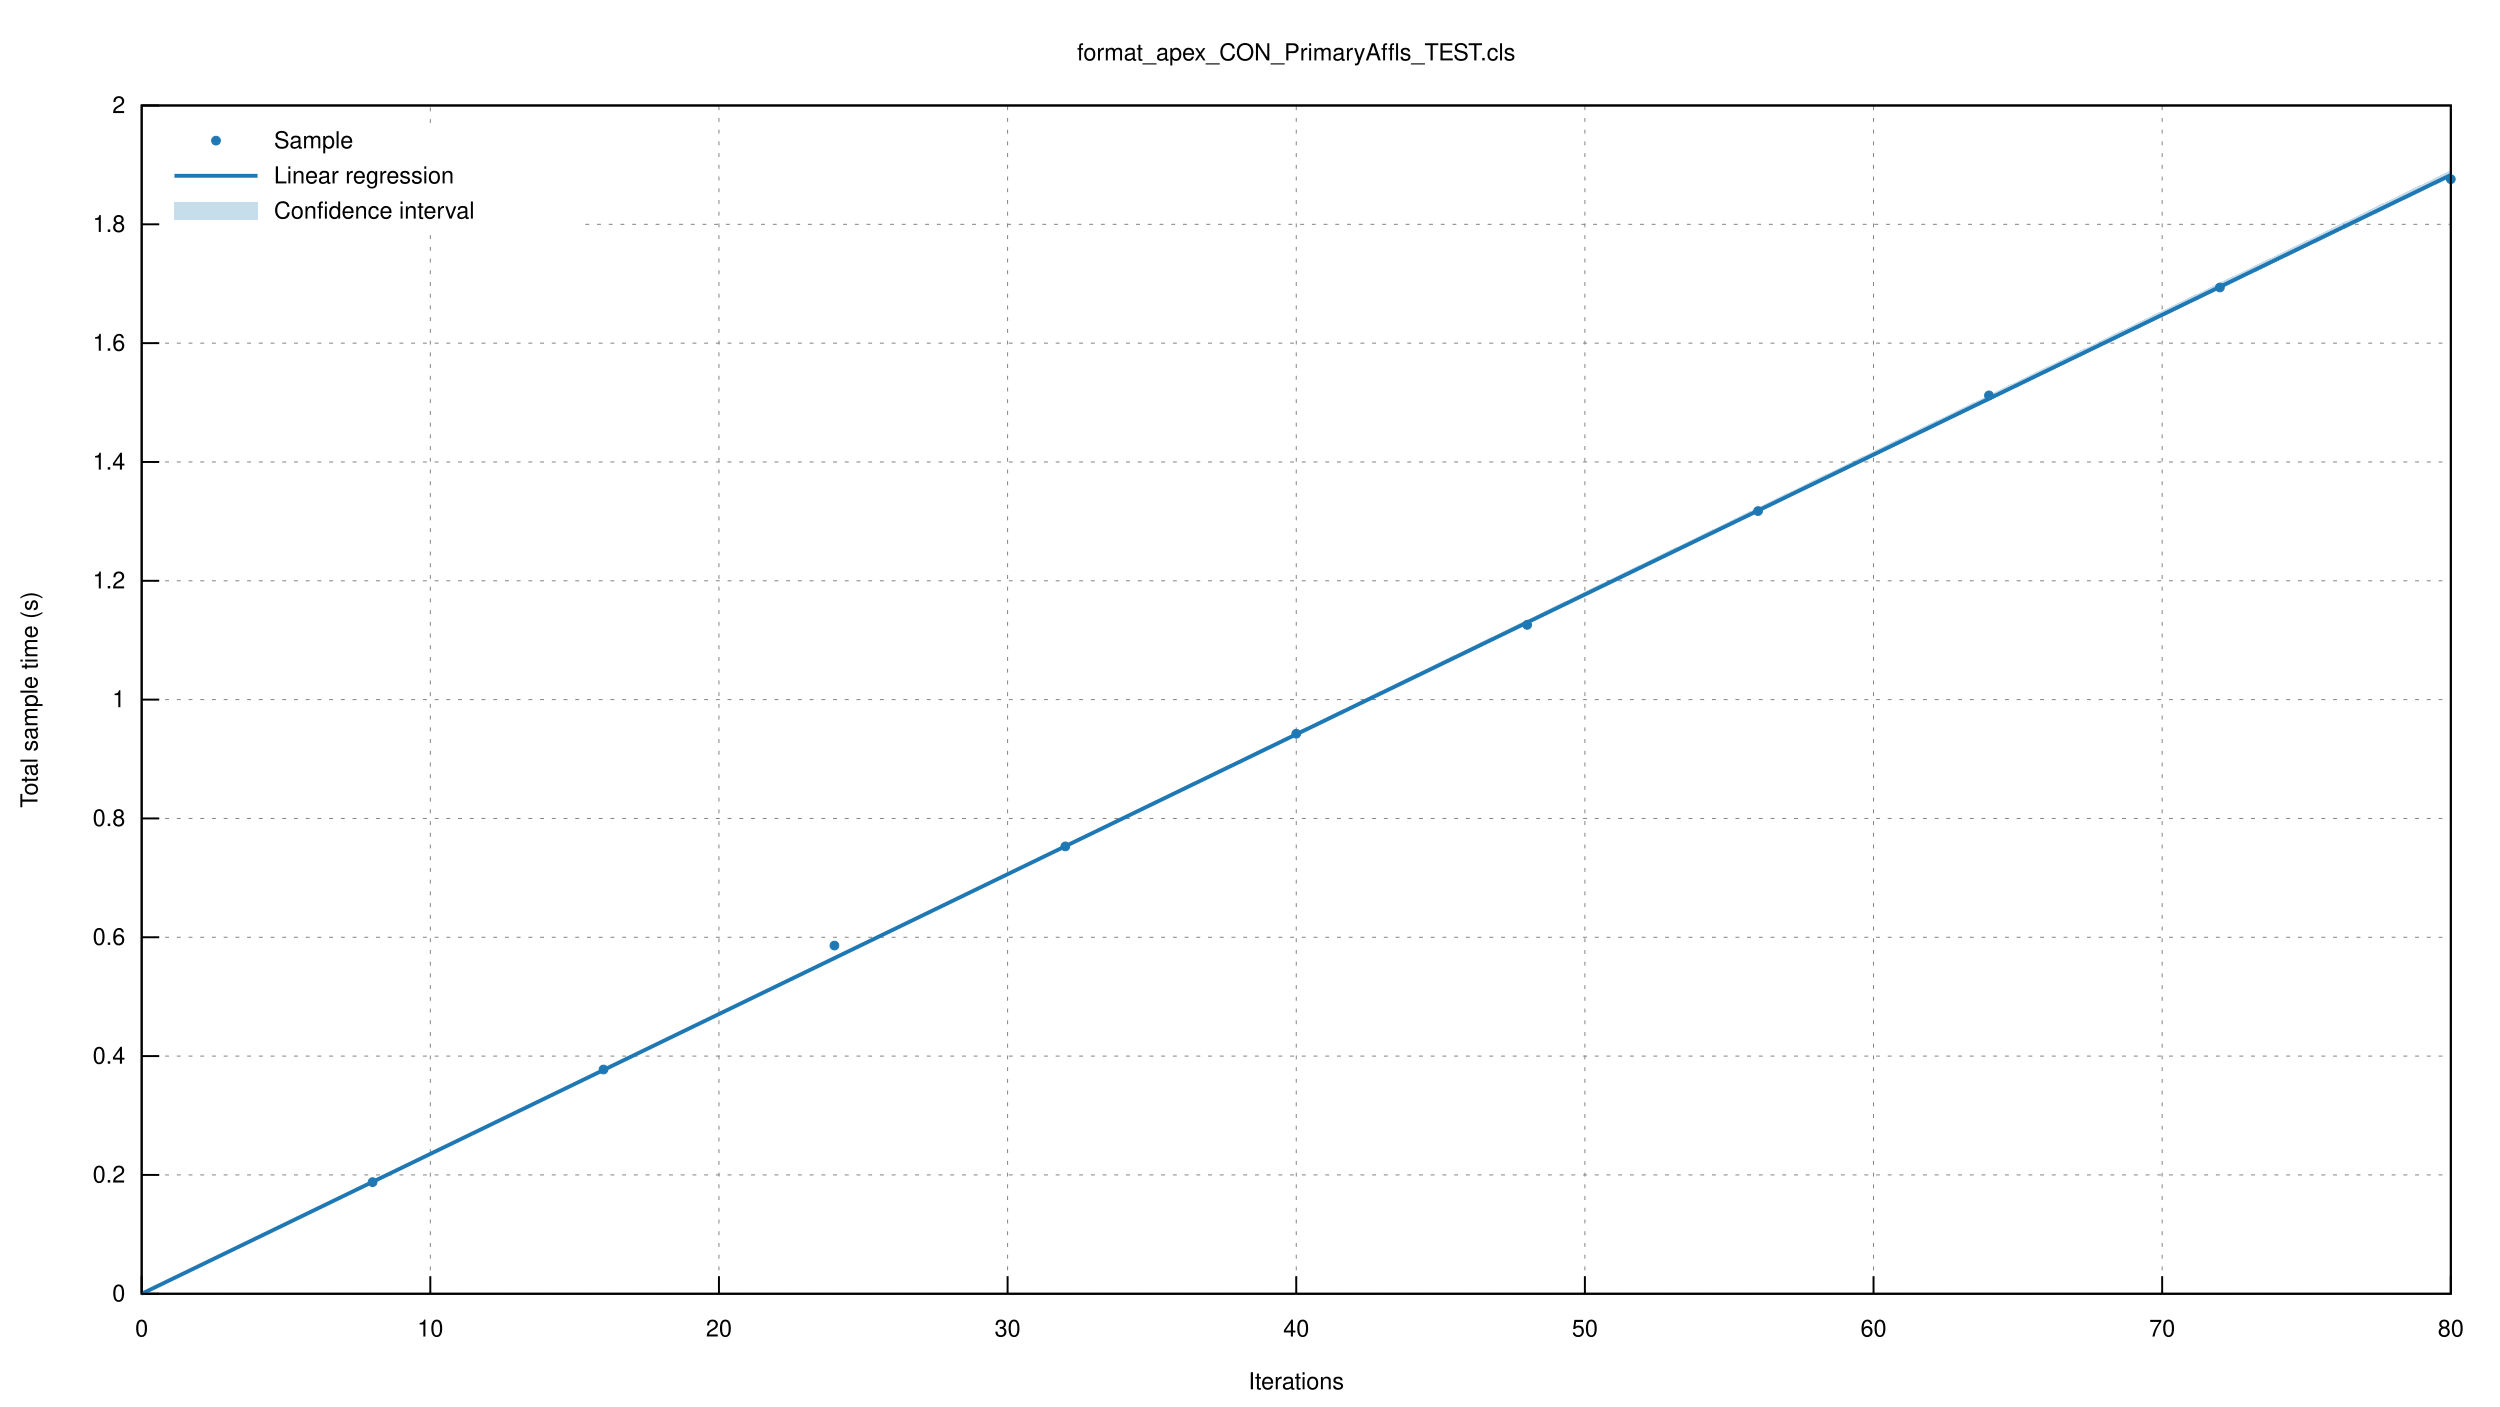
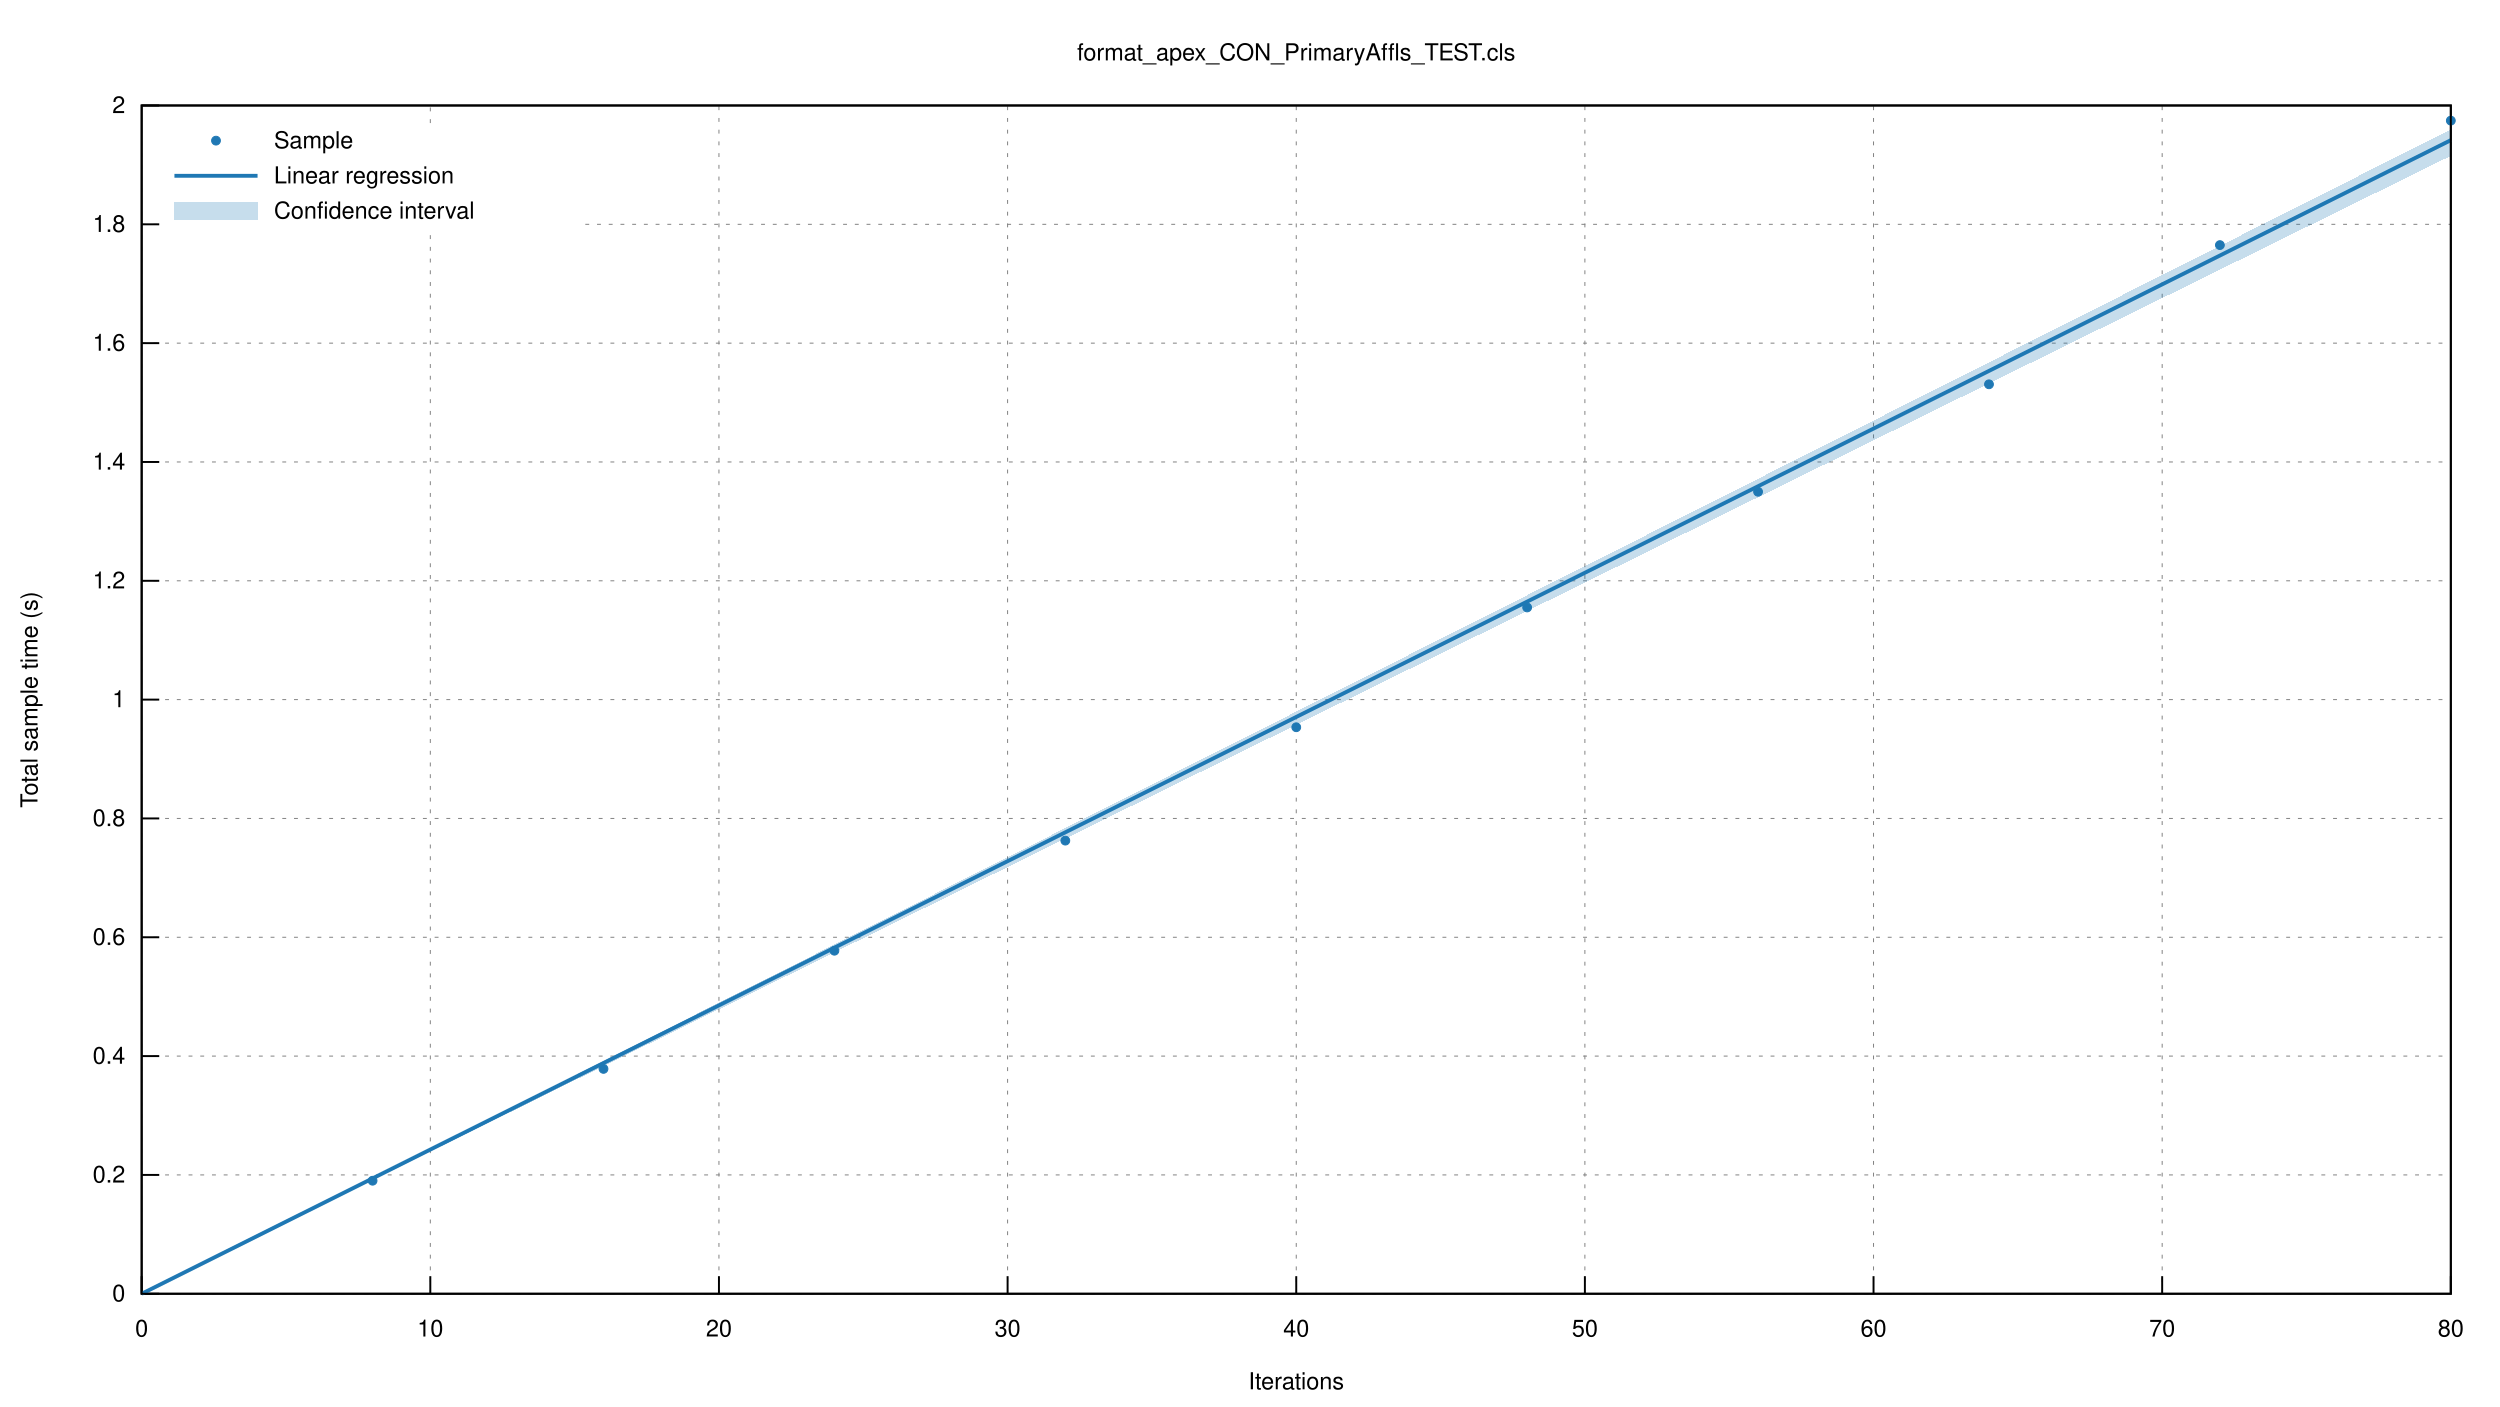
<svg xmlns="http://www.w3.org/2000/svg" xmlns:xlink="http://www.w3.org/1999/xlink" viewBox="0 0 1280 720">
  <g id="gnuplot_canvas">
    <rect x="0" y="0" width="1280" height="720" fill="none" />
    <defs>
      <circle id="gpDot" r="0.5" stroke-width="0.5" stroke="currentColor" />
      <path id="gpPt0" stroke-width="0.222" stroke="currentColor" d="M-1,0 h2 M0,-1 v2" />
      <path id="gpPt1" stroke-width="0.222" stroke="currentColor" d="M-1,-1 L1,1 M1,-1 L-1,1" />
      <path id="gpPt2" stroke-width="0.222" stroke="currentColor" d="M-1,0 L1,0 M0,-1 L0,1 M-1,-1 L1,1 M-1,1 L1,-1" />
      <rect id="gpPt3" stroke-width="0.222" stroke="currentColor" x="-1" y="-1" width="2" height="2" />
      <rect id="gpPt4" stroke-width="0.222" stroke="currentColor" fill="currentColor" x="-1" y="-1" width="2" height="2" />
      <circle id="gpPt5" stroke-width="0.222" stroke="currentColor" cx="0" cy="0" r="1" />
      <use xlink:href="#gpPt5" id="gpPt6" fill="currentColor" stroke="none" />
      <path id="gpPt7" stroke-width="0.222" stroke="currentColor" d="M0,-1.33 L-1.33,0.67 L1.33,0.67 z" />
      <use xlink:href="#gpPt7" id="gpPt8" fill="currentColor" stroke="none" />
      <use xlink:href="#gpPt7" id="gpPt9" stroke="currentColor" transform="rotate(180)" />
      <use xlink:href="#gpPt9" id="gpPt10" fill="currentColor" stroke="none" />
      <use xlink:href="#gpPt3" id="gpPt11" stroke="currentColor" transform="rotate(45)" />
      <use xlink:href="#gpPt11" id="gpPt12" fill="currentColor" stroke="none" />
      <path id="gpPt13" stroke-width="0.222" stroke="currentColor" d="M0,1.330 L1.265,0.411 L0.782,-1.067 L-0.782,-1.076 L-1.265,0.411 z" />
      <use xlink:href="#gpPt13" id="gpPt14" fill="currentColor" stroke="none" />
      <filter id="textbox" filterUnits="objectBoundingBox" x="0" y="0" height="1" width="1">
        <feFlood flood-color="white" flood-opacity="1" result="bgnd" />
        <feComposite in="SourceGraphic" in2="bgnd" operator="atop" />
      </filter>
      <filter id="greybox" filterUnits="objectBoundingBox" x="0" y="0" height="1" width="1">
        <feFlood flood-color="lightgrey" flood-opacity="1" result="grey" />
        <feComposite in="SourceGraphic" in2="grey" operator="atop" />
      </filter>
    </defs>
    <g fill="none" color="white" stroke="currentColor" stroke-width="1.00" stroke-linecap="butt" stroke-linejoin="miter">
</g>
    <g fill="none" color="black" stroke="currentColor" stroke-width="1.00" stroke-linecap="butt" stroke-linejoin="miter">
</g>
    <g fill="none" color="black" stroke="black" stroke-width="0.50" stroke-linecap="butt" stroke-linejoin="miter">
</g>
    <g fill="none" color="gray" stroke="currentColor" stroke-width="0.50" stroke-linecap="butt" stroke-linejoin="miter">
      <path stroke="gray" stroke-dasharray="2,4" class="gridline" d="M72.53,662.40 L1254.82,662.40  " />
    </g>
    <g fill="none" color="gray" stroke="gray" stroke-width="1.00" stroke-linecap="butt" stroke-linejoin="miter">
</g>
    <g fill="none" color="black" stroke="currentColor" stroke-width="1.00" stroke-linecap="butt" stroke-linejoin="miter">
      <path stroke="black" d="M72.53,662.40 L81.53,662.40  " />
      <g transform="translate(64.14,666.30)" stroke="none" fill="black" font-family="Helvetica" font-size="12.00" text-anchor="end">
        <text>
          <tspan font-family="Helvetica"> 0</tspan>
        </text>
      </g>
    </g>
    <g fill="none" color="black" stroke="currentColor" stroke-width="1.00" stroke-linecap="butt" stroke-linejoin="miter">
</g>
    <g fill="none" color="black" stroke="black" stroke-width="0.50" stroke-linecap="butt" stroke-linejoin="miter">
</g>
    <g fill="none" color="gray" stroke="currentColor" stroke-width="0.50" stroke-linecap="butt" stroke-linejoin="miter">
      <path stroke="gray" stroke-dasharray="2,4" class="gridline" d="M72.53,601.56 L1254.82,601.56  " />
    </g>
    <g fill="none" color="gray" stroke="gray" stroke-width="1.00" stroke-linecap="butt" stroke-linejoin="miter">
</g>
    <g fill="none" color="black" stroke="currentColor" stroke-width="1.00" stroke-linecap="butt" stroke-linejoin="miter">
      <path stroke="black" d="M72.53,601.56 L81.53,601.56  " />
      <g transform="translate(64.14,605.46)" stroke="none" fill="black" font-family="Helvetica" font-size="12.00" text-anchor="end">
        <text>
          <tspan font-family="Helvetica"> 0.2</tspan>
        </text>
      </g>
    </g>
    <g fill="none" color="black" stroke="currentColor" stroke-width="1.00" stroke-linecap="butt" stroke-linejoin="miter">
</g>
    <g fill="none" color="black" stroke="black" stroke-width="0.50" stroke-linecap="butt" stroke-linejoin="miter">
</g>
    <g fill="none" color="gray" stroke="currentColor" stroke-width="0.50" stroke-linecap="butt" stroke-linejoin="miter">
      <path stroke="gray" stroke-dasharray="2,4" class="gridline" d="M72.53,540.72 L1254.82,540.72  " />
    </g>
    <g fill="none" color="gray" stroke="gray" stroke-width="1.00" stroke-linecap="butt" stroke-linejoin="miter">
</g>
    <g fill="none" color="black" stroke="currentColor" stroke-width="1.00" stroke-linecap="butt" stroke-linejoin="miter">
      <path stroke="black" d="M72.53,540.72 L81.53,540.72  " />
      <g transform="translate(64.14,544.62)" stroke="none" fill="black" font-family="Helvetica" font-size="12.00" text-anchor="end">
        <text>
          <tspan font-family="Helvetica"> 0.4</tspan>
        </text>
      </g>
    </g>
    <g fill="none" color="black" stroke="currentColor" stroke-width="1.00" stroke-linecap="butt" stroke-linejoin="miter">
</g>
    <g fill="none" color="black" stroke="black" stroke-width="0.50" stroke-linecap="butt" stroke-linejoin="miter">
</g>
    <g fill="none" color="gray" stroke="currentColor" stroke-width="0.50" stroke-linecap="butt" stroke-linejoin="miter">
      <path stroke="gray" stroke-dasharray="2,4" class="gridline" d="M72.53,479.88 L1254.82,479.88  " />
    </g>
    <g fill="none" color="gray" stroke="gray" stroke-width="1.00" stroke-linecap="butt" stroke-linejoin="miter">
</g>
    <g fill="none" color="black" stroke="currentColor" stroke-width="1.00" stroke-linecap="butt" stroke-linejoin="miter">
      <path stroke="black" d="M72.53,479.88 L81.53,479.88  " />
      <g transform="translate(64.14,483.78)" stroke="none" fill="black" font-family="Helvetica" font-size="12.00" text-anchor="end">
        <text>
          <tspan font-family="Helvetica"> 0.6</tspan>
        </text>
      </g>
    </g>
    <g fill="none" color="black" stroke="currentColor" stroke-width="1.00" stroke-linecap="butt" stroke-linejoin="miter">
</g>
    <g fill="none" color="black" stroke="black" stroke-width="0.50" stroke-linecap="butt" stroke-linejoin="miter">
</g>
    <g fill="none" color="gray" stroke="currentColor" stroke-width="0.50" stroke-linecap="butt" stroke-linejoin="miter">
      <path stroke="gray" stroke-dasharray="2,4" class="gridline" d="M72.53,419.04 L1254.82,419.04  " />
    </g>
    <g fill="none" color="gray" stroke="gray" stroke-width="1.00" stroke-linecap="butt" stroke-linejoin="miter">
</g>
    <g fill="none" color="black" stroke="currentColor" stroke-width="1.00" stroke-linecap="butt" stroke-linejoin="miter">
      <path stroke="black" d="M72.53,419.04 L81.53,419.04  " />
      <g transform="translate(64.14,422.94)" stroke="none" fill="black" font-family="Helvetica" font-size="12.00" text-anchor="end">
        <text>
          <tspan font-family="Helvetica"> 0.8</tspan>
        </text>
      </g>
    </g>
    <g fill="none" color="black" stroke="currentColor" stroke-width="1.00" stroke-linecap="butt" stroke-linejoin="miter">
</g>
    <g fill="none" color="black" stroke="black" stroke-width="0.50" stroke-linecap="butt" stroke-linejoin="miter">
</g>
    <g fill="none" color="gray" stroke="currentColor" stroke-width="0.50" stroke-linecap="butt" stroke-linejoin="miter">
      <path stroke="gray" stroke-dasharray="2,4" class="gridline" d="M72.53,358.20 L1254.82,358.20  " />
    </g>
    <g fill="none" color="gray" stroke="gray" stroke-width="1.00" stroke-linecap="butt" stroke-linejoin="miter">
</g>
    <g fill="none" color="black" stroke="currentColor" stroke-width="1.00" stroke-linecap="butt" stroke-linejoin="miter">
      <path stroke="black" d="M72.53,358.20 L81.53,358.20  " />
      <g transform="translate(64.14,362.10)" stroke="none" fill="black" font-family="Helvetica" font-size="12.00" text-anchor="end">
        <text>
          <tspan font-family="Helvetica"> 1</tspan>
        </text>
      </g>
    </g>
    <g fill="none" color="black" stroke="currentColor" stroke-width="1.00" stroke-linecap="butt" stroke-linejoin="miter">
</g>
    <g fill="none" color="black" stroke="black" stroke-width="0.50" stroke-linecap="butt" stroke-linejoin="miter">
</g>
    <g fill="none" color="gray" stroke="currentColor" stroke-width="0.50" stroke-linecap="butt" stroke-linejoin="miter">
      <path stroke="gray" stroke-dasharray="2,4" class="gridline" d="M72.53,297.37 L1254.82,297.37  " />
    </g>
    <g fill="none" color="gray" stroke="gray" stroke-width="1.00" stroke-linecap="butt" stroke-linejoin="miter">
</g>
    <g fill="none" color="black" stroke="currentColor" stroke-width="1.00" stroke-linecap="butt" stroke-linejoin="miter">
      <path stroke="black" d="M72.53,297.37 L81.53,297.37  " />
      <g transform="translate(64.14,301.27)" stroke="none" fill="black" font-family="Helvetica" font-size="12.00" text-anchor="end">
        <text>
          <tspan font-family="Helvetica"> 1.2</tspan>
        </text>
      </g>
    </g>
    <g fill="none" color="black" stroke="currentColor" stroke-width="1.00" stroke-linecap="butt" stroke-linejoin="miter">
</g>
    <g fill="none" color="black" stroke="black" stroke-width="0.50" stroke-linecap="butt" stroke-linejoin="miter">
</g>
    <g fill="none" color="gray" stroke="currentColor" stroke-width="0.50" stroke-linecap="butt" stroke-linejoin="miter">
      <path stroke="gray" stroke-dasharray="2,4" class="gridline" d="M72.53,236.53 L1254.82,236.53  " />
    </g>
    <g fill="none" color="gray" stroke="gray" stroke-width="1.00" stroke-linecap="butt" stroke-linejoin="miter">
</g>
    <g fill="none" color="black" stroke="currentColor" stroke-width="1.00" stroke-linecap="butt" stroke-linejoin="miter">
      <path stroke="black" d="M72.53,236.53 L81.53,236.53  " />
      <g transform="translate(64.14,240.43)" stroke="none" fill="black" font-family="Helvetica" font-size="12.00" text-anchor="end">
        <text>
          <tspan font-family="Helvetica"> 1.4</tspan>
        </text>
      </g>
    </g>
    <g fill="none" color="black" stroke="currentColor" stroke-width="1.00" stroke-linecap="butt" stroke-linejoin="miter">
</g>
    <g fill="none" color="black" stroke="black" stroke-width="0.50" stroke-linecap="butt" stroke-linejoin="miter">
</g>
    <g fill="none" color="gray" stroke="currentColor" stroke-width="0.50" stroke-linecap="butt" stroke-linejoin="miter">
      <path stroke="gray" stroke-dasharray="2,4" class="gridline" d="M72.53,175.69 L1254.82,175.69  " />
    </g>
    <g fill="none" color="gray" stroke="gray" stroke-width="1.00" stroke-linecap="butt" stroke-linejoin="miter">
</g>
    <g fill="none" color="black" stroke="currentColor" stroke-width="1.00" stroke-linecap="butt" stroke-linejoin="miter">
      <path stroke="black" d="M72.53,175.69 L81.53,175.69  " />
      <g transform="translate(64.14,179.59)" stroke="none" fill="black" font-family="Helvetica" font-size="12.00" text-anchor="end">
        <text>
          <tspan font-family="Helvetica"> 1.6</tspan>
        </text>
      </g>
    </g>
    <g fill="none" color="black" stroke="currentColor" stroke-width="1.00" stroke-linecap="butt" stroke-linejoin="miter">
</g>
    <g fill="none" color="black" stroke="black" stroke-width="0.50" stroke-linecap="butt" stroke-linejoin="miter">
</g>
    <g fill="none" color="gray" stroke="currentColor" stroke-width="0.50" stroke-linecap="butt" stroke-linejoin="miter">
      <path stroke="gray" stroke-dasharray="2,4" class="gridline" d="M72.53,114.85 L80.92,114.85 M299.67,114.85 L1254.82,114.85  " />
    </g>
    <g fill="none" color="gray" stroke="gray" stroke-width="1.00" stroke-linecap="butt" stroke-linejoin="miter">
</g>
    <g fill="none" color="black" stroke="currentColor" stroke-width="1.00" stroke-linecap="butt" stroke-linejoin="miter">
      <path stroke="black" d="M72.53,114.85 L81.53,114.85  " />
      <g transform="translate(64.14,118.75)" stroke="none" fill="black" font-family="Helvetica" font-size="12.00" text-anchor="end">
        <text>
          <tspan font-family="Helvetica"> 1.8</tspan>
        </text>
      </g>
    </g>
    <g fill="none" color="black" stroke="currentColor" stroke-width="1.00" stroke-linecap="butt" stroke-linejoin="miter">
</g>
    <g fill="none" color="black" stroke="black" stroke-width="0.50" stroke-linecap="butt" stroke-linejoin="miter">
</g>
    <g fill="none" color="gray" stroke="currentColor" stroke-width="0.50" stroke-linecap="butt" stroke-linejoin="miter">
      <path stroke="gray" stroke-dasharray="2,4" class="gridline" d="M72.53,54.01 L1254.82,54.01  " />
    </g>
    <g fill="none" color="gray" stroke="gray" stroke-width="1.00" stroke-linecap="butt" stroke-linejoin="miter">
</g>
    <g fill="none" color="black" stroke="currentColor" stroke-width="1.00" stroke-linecap="butt" stroke-linejoin="miter">
      <path stroke="black" d="M72.53,54.01 L81.53,54.01  " />
      <g transform="translate(64.14,57.91)" stroke="none" fill="black" font-family="Helvetica" font-size="12.00" text-anchor="end">
        <text>
          <tspan font-family="Helvetica"> 2</tspan>
        </text>
      </g>
    </g>
    <g fill="none" color="black" stroke="currentColor" stroke-width="1.00" stroke-linecap="butt" stroke-linejoin="miter">
</g>
    <g fill="none" color="black" stroke="black" stroke-width="0.50" stroke-linecap="butt" stroke-linejoin="miter">
</g>
    <g fill="none" color="gray" stroke="currentColor" stroke-width="0.50" stroke-linecap="butt" stroke-linejoin="miter">
      <path stroke="gray" stroke-dasharray="2,4" class="gridline" d="M72.53,662.40 L72.53,54.01  " />
    </g>
    <g fill="none" color="gray" stroke="gray" stroke-width="1.00" stroke-linecap="butt" stroke-linejoin="miter">
</g>
    <g fill="none" color="black" stroke="currentColor" stroke-width="1.00" stroke-linecap="butt" stroke-linejoin="miter">
      <path stroke="black" d="M72.53,662.40 L72.53,653.40  " />
      <g transform="translate(72.53,684.30)" stroke="none" fill="black" font-family="Helvetica" font-size="12.00" text-anchor="middle">
        <text>
          <tspan font-family="Helvetica"> 0</tspan>
        </text>
      </g>
    </g>
    <g fill="none" color="black" stroke="currentColor" stroke-width="1.00" stroke-linecap="butt" stroke-linejoin="miter">
</g>
    <g fill="none" color="black" stroke="black" stroke-width="0.50" stroke-linecap="butt" stroke-linejoin="miter">
</g>
    <g fill="none" color="gray" stroke="currentColor" stroke-width="0.50" stroke-linecap="butt" stroke-linejoin="miter">
      <path stroke="gray" stroke-dasharray="2,4" class="gridline" d="M220.32,662.40 L220.32,117.01 M220.32,63.01 L220.32,54.01  " />
    </g>
    <g fill="none" color="gray" stroke="gray" stroke-width="1.00" stroke-linecap="butt" stroke-linejoin="miter">
</g>
    <g fill="none" color="black" stroke="currentColor" stroke-width="1.00" stroke-linecap="butt" stroke-linejoin="miter">
      <path stroke="black" d="M220.32,662.40 L220.32,653.40  " />
      <g transform="translate(220.32,684.30)" stroke="none" fill="black" font-family="Helvetica" font-size="12.00" text-anchor="middle">
        <text>
          <tspan font-family="Helvetica"> 10</tspan>
        </text>
      </g>
    </g>
    <g fill="none" color="black" stroke="currentColor" stroke-width="1.00" stroke-linecap="butt" stroke-linejoin="miter">
</g>
    <g fill="none" color="black" stroke="black" stroke-width="0.50" stroke-linecap="butt" stroke-linejoin="miter">
</g>
    <g fill="none" color="gray" stroke="currentColor" stroke-width="0.50" stroke-linecap="butt" stroke-linejoin="miter">
      <path stroke="gray" stroke-dasharray="2,4" class="gridline" d="M368.10,662.40 L368.10,54.01  " />
    </g>
    <g fill="none" color="gray" stroke="gray" stroke-width="1.00" stroke-linecap="butt" stroke-linejoin="miter">
</g>
    <g fill="none" color="black" stroke="currentColor" stroke-width="1.00" stroke-linecap="butt" stroke-linejoin="miter">
      <path stroke="black" d="M368.10,662.40 L368.10,653.40  " />
      <g transform="translate(368.10,684.30)" stroke="none" fill="black" font-family="Helvetica" font-size="12.00" text-anchor="middle">
        <text>
          <tspan font-family="Helvetica"> 20</tspan>
        </text>
      </g>
    </g>
    <g fill="none" color="black" stroke="currentColor" stroke-width="1.00" stroke-linecap="butt" stroke-linejoin="miter">
</g>
    <g fill="none" color="black" stroke="black" stroke-width="0.50" stroke-linecap="butt" stroke-linejoin="miter">
</g>
    <g fill="none" color="gray" stroke="currentColor" stroke-width="0.50" stroke-linecap="butt" stroke-linejoin="miter">
      <path stroke="gray" stroke-dasharray="2,4" class="gridline" d="M515.89,662.40 L515.89,54.01  " />
    </g>
    <g fill="none" color="gray" stroke="gray" stroke-width="1.00" stroke-linecap="butt" stroke-linejoin="miter">
</g>
    <g fill="none" color="black" stroke="currentColor" stroke-width="1.00" stroke-linecap="butt" stroke-linejoin="miter">
      <path stroke="black" d="M515.89,662.40 L515.89,653.40  " />
      <g transform="translate(515.89,684.30)" stroke="none" fill="black" font-family="Helvetica" font-size="12.00" text-anchor="middle">
        <text>
          <tspan font-family="Helvetica"> 30</tspan>
        </text>
      </g>
    </g>
    <g fill="none" color="black" stroke="currentColor" stroke-width="1.00" stroke-linecap="butt" stroke-linejoin="miter">
</g>
    <g fill="none" color="black" stroke="black" stroke-width="0.50" stroke-linecap="butt" stroke-linejoin="miter">
</g>
    <g fill="none" color="gray" stroke="currentColor" stroke-width="0.50" stroke-linecap="butt" stroke-linejoin="miter">
      <path stroke="gray" stroke-dasharray="2,4" class="gridline" d="M663.68,662.40 L663.68,54.01  " />
    </g>
    <g fill="none" color="gray" stroke="gray" stroke-width="1.00" stroke-linecap="butt" stroke-linejoin="miter">
</g>
    <g fill="none" color="black" stroke="currentColor" stroke-width="1.00" stroke-linecap="butt" stroke-linejoin="miter">
      <path stroke="black" d="M663.68,662.40 L663.68,653.40  " />
      <g transform="translate(663.68,684.30)" stroke="none" fill="black" font-family="Helvetica" font-size="12.00" text-anchor="middle">
        <text>
          <tspan font-family="Helvetica"> 40</tspan>
        </text>
      </g>
    </g>
    <g fill="none" color="black" stroke="currentColor" stroke-width="1.00" stroke-linecap="butt" stroke-linejoin="miter">
</g>
    <g fill="none" color="black" stroke="black" stroke-width="0.50" stroke-linecap="butt" stroke-linejoin="miter">
</g>
    <g fill="none" color="gray" stroke="currentColor" stroke-width="0.50" stroke-linecap="butt" stroke-linejoin="miter">
      <path stroke="gray" stroke-dasharray="2,4" class="gridline" d="M811.46,662.40 L811.46,54.01  " />
    </g>
    <g fill="none" color="gray" stroke="gray" stroke-width="1.00" stroke-linecap="butt" stroke-linejoin="miter">
</g>
    <g fill="none" color="black" stroke="currentColor" stroke-width="1.00" stroke-linecap="butt" stroke-linejoin="miter">
      <path stroke="black" d="M811.46,662.40 L811.46,653.40  " />
      <g transform="translate(811.46,684.30)" stroke="none" fill="black" font-family="Helvetica" font-size="12.00" text-anchor="middle">
        <text>
          <tspan font-family="Helvetica"> 50</tspan>
        </text>
      </g>
    </g>
    <g fill="none" color="black" stroke="currentColor" stroke-width="1.00" stroke-linecap="butt" stroke-linejoin="miter">
</g>
    <g fill="none" color="black" stroke="black" stroke-width="0.50" stroke-linecap="butt" stroke-linejoin="miter">
</g>
    <g fill="none" color="gray" stroke="currentColor" stroke-width="0.50" stroke-linecap="butt" stroke-linejoin="miter">
      <path stroke="gray" stroke-dasharray="2,4" class="gridline" d="M959.25,662.40 L959.25,54.01  " />
    </g>
    <g fill="none" color="gray" stroke="gray" stroke-width="1.00" stroke-linecap="butt" stroke-linejoin="miter">
</g>
    <g fill="none" color="black" stroke="currentColor" stroke-width="1.00" stroke-linecap="butt" stroke-linejoin="miter">
      <path stroke="black" d="M959.25,662.40 L959.25,653.40  " />
      <g transform="translate(959.25,684.30)" stroke="none" fill="black" font-family="Helvetica" font-size="12.00" text-anchor="middle">
        <text>
          <tspan font-family="Helvetica"> 60</tspan>
        </text>
      </g>
    </g>
    <g fill="none" color="black" stroke="currentColor" stroke-width="1.00" stroke-linecap="butt" stroke-linejoin="miter">
</g>
    <g fill="none" color="black" stroke="black" stroke-width="0.50" stroke-linecap="butt" stroke-linejoin="miter">
</g>
    <g fill="none" color="gray" stroke="currentColor" stroke-width="0.50" stroke-linecap="butt" stroke-linejoin="miter">
      <path stroke="gray" stroke-dasharray="2,4" class="gridline" d="M1107.03,662.40 L1107.03,54.01  " />
    </g>
    <g fill="none" color="gray" stroke="gray" stroke-width="1.00" stroke-linecap="butt" stroke-linejoin="miter">
</g>
    <g fill="none" color="black" stroke="currentColor" stroke-width="1.00" stroke-linecap="butt" stroke-linejoin="miter">
      <path stroke="black" d="M1107.03,662.40 L1107.03,653.40  " />
      <g transform="translate(1107.03,684.30)" stroke="none" fill="black" font-family="Helvetica" font-size="12.00" text-anchor="middle">
        <text>
          <tspan font-family="Helvetica"> 70</tspan>
        </text>
      </g>
    </g>
    <g fill="none" color="black" stroke="currentColor" stroke-width="1.00" stroke-linecap="butt" stroke-linejoin="miter">
</g>
    <g fill="none" color="black" stroke="black" stroke-width="0.50" stroke-linecap="butt" stroke-linejoin="miter">
</g>
    <g fill="none" color="gray" stroke="currentColor" stroke-width="0.50" stroke-linecap="butt" stroke-linejoin="miter">
      <path stroke="gray" stroke-dasharray="2,4" class="gridline" d="M1254.82,662.40 L1254.82,54.01  " />
    </g>
    <g fill="none" color="gray" stroke="gray" stroke-width="1.00" stroke-linecap="butt" stroke-linejoin="miter">
</g>
    <g fill="none" color="black" stroke="currentColor" stroke-width="1.00" stroke-linecap="butt" stroke-linejoin="miter">
      <path stroke="black" d="M1254.82,662.40 L1254.82,653.40  " />
      <g transform="translate(1254.82,684.30)" stroke="none" fill="black" font-family="Helvetica" font-size="12.00" text-anchor="middle">
        <text>
          <tspan font-family="Helvetica"> 80</tspan>
        </text>
      </g>
    </g>
    <g fill="none" color="black" stroke="currentColor" stroke-width="1.00" stroke-linecap="butt" stroke-linejoin="miter">
</g>
    <g fill="none" color="black" stroke="currentColor" stroke-width="1.00" stroke-linecap="butt" stroke-linejoin="miter">
      <path stroke="black" d="M72.53,54.01 L72.53,662.40 L1254.82,662.40 L1254.82,54.01 L72.53,54.01 Z  " />
    </g>
    <g fill="none" color="black" stroke="currentColor" stroke-width="1.00" stroke-linecap="butt" stroke-linejoin="miter">
      <g transform="translate(19.18,358.21) rotate(270)" stroke="none" fill="black" font-family="Helvetica" font-size="12.00" text-anchor="middle">
        <text>
          <tspan font-family="Helvetica">Total sample time (s)</tspan>
        </text>
      </g>
    </g>
    <g fill="none" color="black" stroke="currentColor" stroke-width="1.00" stroke-linecap="butt" stroke-linejoin="miter">
      <g transform="translate(663.67,711.30)" stroke="none" fill="black" font-family="Helvetica" font-size="12.00" text-anchor="middle">
        <text>
          <tspan font-family="Helvetica">Iterations</tspan>
        </text>
      </g>
    </g>
    <g fill="none" color="black" stroke="currentColor" stroke-width="1.00" stroke-linecap="butt" stroke-linejoin="miter">
</g>
    <g id="gnuplot_plot_1">
      <g fill="none" color="black" stroke="currentColor" stroke-width="1.00" stroke-linecap="butt" stroke-linejoin="miter">
        <g transform="translate(140.26,75.91)" stroke="none" fill="black" font-family="Helvetica" font-size="12.00" text-anchor="start">
          <text>
            <tspan font-family="Helvetica">Sample</tspan>
          </text>
        </g>
      </g>
      <g fill="none" color="black" stroke="currentColor" stroke-width="1.00" stroke-linecap="butt" stroke-linejoin="miter">
-         <use xlink:href="#gpPt6" transform="translate(190.76,605.26) scale(2.25)" color="rgb( 31, 120, 180)" />
-         <use xlink:href="#gpPt6" transform="translate(308.99,547.59) scale(2.25)" color="rgb( 31, 120, 180)" />
-         <use xlink:href="#gpPt6" transform="translate(427.22,484.13) scale(2.25)" color="rgb( 31, 120, 180)" />
-         <use xlink:href="#gpPt6" transform="translate(545.45,433.36) scale(2.25)" color="rgb( 31, 120, 180)" />
-         <use xlink:href="#gpPt6" transform="translate(663.68,375.68) scale(2.25)" color="rgb( 31, 120, 180)" />
-         <use xlink:href="#gpPt6" transform="translate(781.90,319.93) scale(2.25)" color="rgb( 31, 120, 180)" />
-         <use xlink:href="#gpPt6" transform="translate(900.13,261.66) scale(2.25)" color="rgb( 31, 120, 180)" />
-         <use xlink:href="#gpPt6" transform="translate(1018.36,202.45) scale(2.25)" color="rgb( 31, 120, 180)" />
-         <use xlink:href="#gpPt6" transform="translate(1136.59,147.19) scale(2.25)" color="rgb( 31, 120, 180)" />
-         <use xlink:href="#gpPt6" transform="translate(1254.82,91.74) scale(2.25)" color="rgb( 31, 120, 180)" />
+         <use xlink:href="#gpPt6" transform="translate(190.76,604.53) scale(2.25)" color="rgb( 31, 120, 180)" />
+         <use xlink:href="#gpPt6" transform="translate(308.99,547.27) scale(2.25)" color="rgb( 31, 120, 180)" />
+         <use xlink:href="#gpPt6" transform="translate(427.22,486.77) scale(2.25)" color="rgb( 31, 120, 180)" />
+         <use xlink:href="#gpPt6" transform="translate(545.45,430.40) scale(2.25)" color="rgb( 31, 120, 180)" />
+         <use xlink:href="#gpPt6" transform="translate(663.68,372.35) scale(2.25)" color="rgb( 31, 120, 180)" />
+         <use xlink:href="#gpPt6" transform="translate(781.90,311.02) scale(2.25)" color="rgb( 31, 120, 180)" />
+         <use xlink:href="#gpPt6" transform="translate(900.13,251.78) scale(2.25)" color="rgb( 31, 120, 180)" />
+         <use xlink:href="#gpPt6" transform="translate(1018.36,196.76) scale(2.25)" color="rgb( 31, 120, 180)" />
+         <use xlink:href="#gpPt6" transform="translate(1136.59,125.49) scale(2.25)" color="rgb( 31, 120, 180)" />
+         <use xlink:href="#gpPt6" transform="translate(1254.82,61.76) scale(2.25)" color="rgb( 31, 120, 180)" />
        <use xlink:href="#gpPt6" transform="translate(110.59,72.01) scale(2.25)" color="rgb( 31, 120, 180)" />
      </g>
    </g>
    <g id="gnuplot_plot_2">
      <g fill="none" color="white" stroke="rgb( 31, 120, 180)" stroke-width="2.00" stroke-linecap="butt" stroke-linejoin="miter">
</g>
      <g fill="none" color="black" stroke="currentColor" stroke-width="2.00" stroke-linecap="butt" stroke-linejoin="miter">
        <g transform="translate(140.26,93.91)" stroke="none" fill="black" font-family="Helvetica" font-size="12.00" text-anchor="start">
          <text>
            <tspan font-family="Helvetica">Linear regression</tspan>
          </text>
        </g>
      </g>
      <g fill="none" color="black" stroke="currentColor" stroke-width="2.00" stroke-linecap="butt" stroke-linejoin="miter">
-         <path stroke="rgb( 31, 120, 180)" d="M89.31,90.01 L131.87,90.01 M72.53,662.40 L1254.82,89.56  " />
+         <path stroke="rgb( 31, 120, 180)" d="M89.31,90.01 L131.87,90.01 M72.53,662.40 L1254.82,71.76  " />
      </g>
    </g>
    <g id="gnuplot_plot_3">
      <g fill="none" color="white" stroke="rgb( 31, 120, 180)" stroke-width="1.00" stroke-linecap="butt" stroke-linejoin="miter">
</g>
      <g fill="none" color="black" stroke="currentColor" stroke-width="1.00" stroke-linecap="butt" stroke-linejoin="miter">
        <g transform="translate(140.26,111.91)" stroke="none" fill="black" font-family="Helvetica" font-size="12.00" text-anchor="start">
          <text>
            <tspan font-family="Helvetica">Confidence interval</tspan>
          </text>
        </g>
      </g>
      <g fill="none" color="black" stroke="currentColor" stroke-width="1.00" stroke-linecap="butt" stroke-linejoin="miter">
        <g stroke="none" shape-rendering="crispEdges">
          <polygon fill="rgb( 31, 120, 180)" fill-opacity="0.25" points="89.31,112.51 131.87,112.51 131.87,103.51 89.31,103.51 " />
          <polygon fill="rgb( 31, 120, 180)" fill-opacity="0.25" points="72.53,662.40 72.53,662.40 72.53,662.40 " />
-           <polygon fill="rgb( 31, 120, 180)" fill-opacity="0.25" points="72.53,662.40 1254.82,90.93 1254.82,87.17 " />
+           <polygon fill="rgb( 31, 120, 180)" fill-opacity="0.25" points="72.53,662.40 1254.82,79.81 1254.82,66.28 " />
        </g>
      </g>
    </g>
    <g fill="none" color="white" stroke="rgb( 31, 120, 180)" stroke-width="2.00" stroke-linecap="butt" stroke-linejoin="miter">
</g>
    <g fill="none" color="black" stroke="currentColor" stroke-width="2.00" stroke-linecap="butt" stroke-linejoin="miter">
</g>
    <g fill="none" color="black" stroke="black" stroke-width="1.00" stroke-linecap="butt" stroke-linejoin="miter">
</g>
    <g fill="none" color="black" stroke="currentColor" stroke-width="1.00" stroke-linecap="butt" stroke-linejoin="miter">
      <path stroke="black" d="M72.53,54.01 L72.53,662.40 L1254.82,662.40 L1254.82,54.01 L72.53,54.01 Z  " />
    </g>
    <g fill="none" color="black" stroke="currentColor" stroke-width="1.00" stroke-linecap="butt" stroke-linejoin="miter">
      <g transform="translate(663.67,30.91)" stroke="none" fill="black" font-family="Helvetica" font-size="12.00" text-anchor="middle">
        <text>
          <tspan font-family="Helvetica">format_apex_CON_PrimaryAffls_TEST.cls</tspan>
        </text>
      </g>
    </g>
    <g fill="none" color="black" stroke="currentColor" stroke-width="1.00" stroke-linecap="butt" stroke-linejoin="miter">
</g>
  </g>
</svg>
